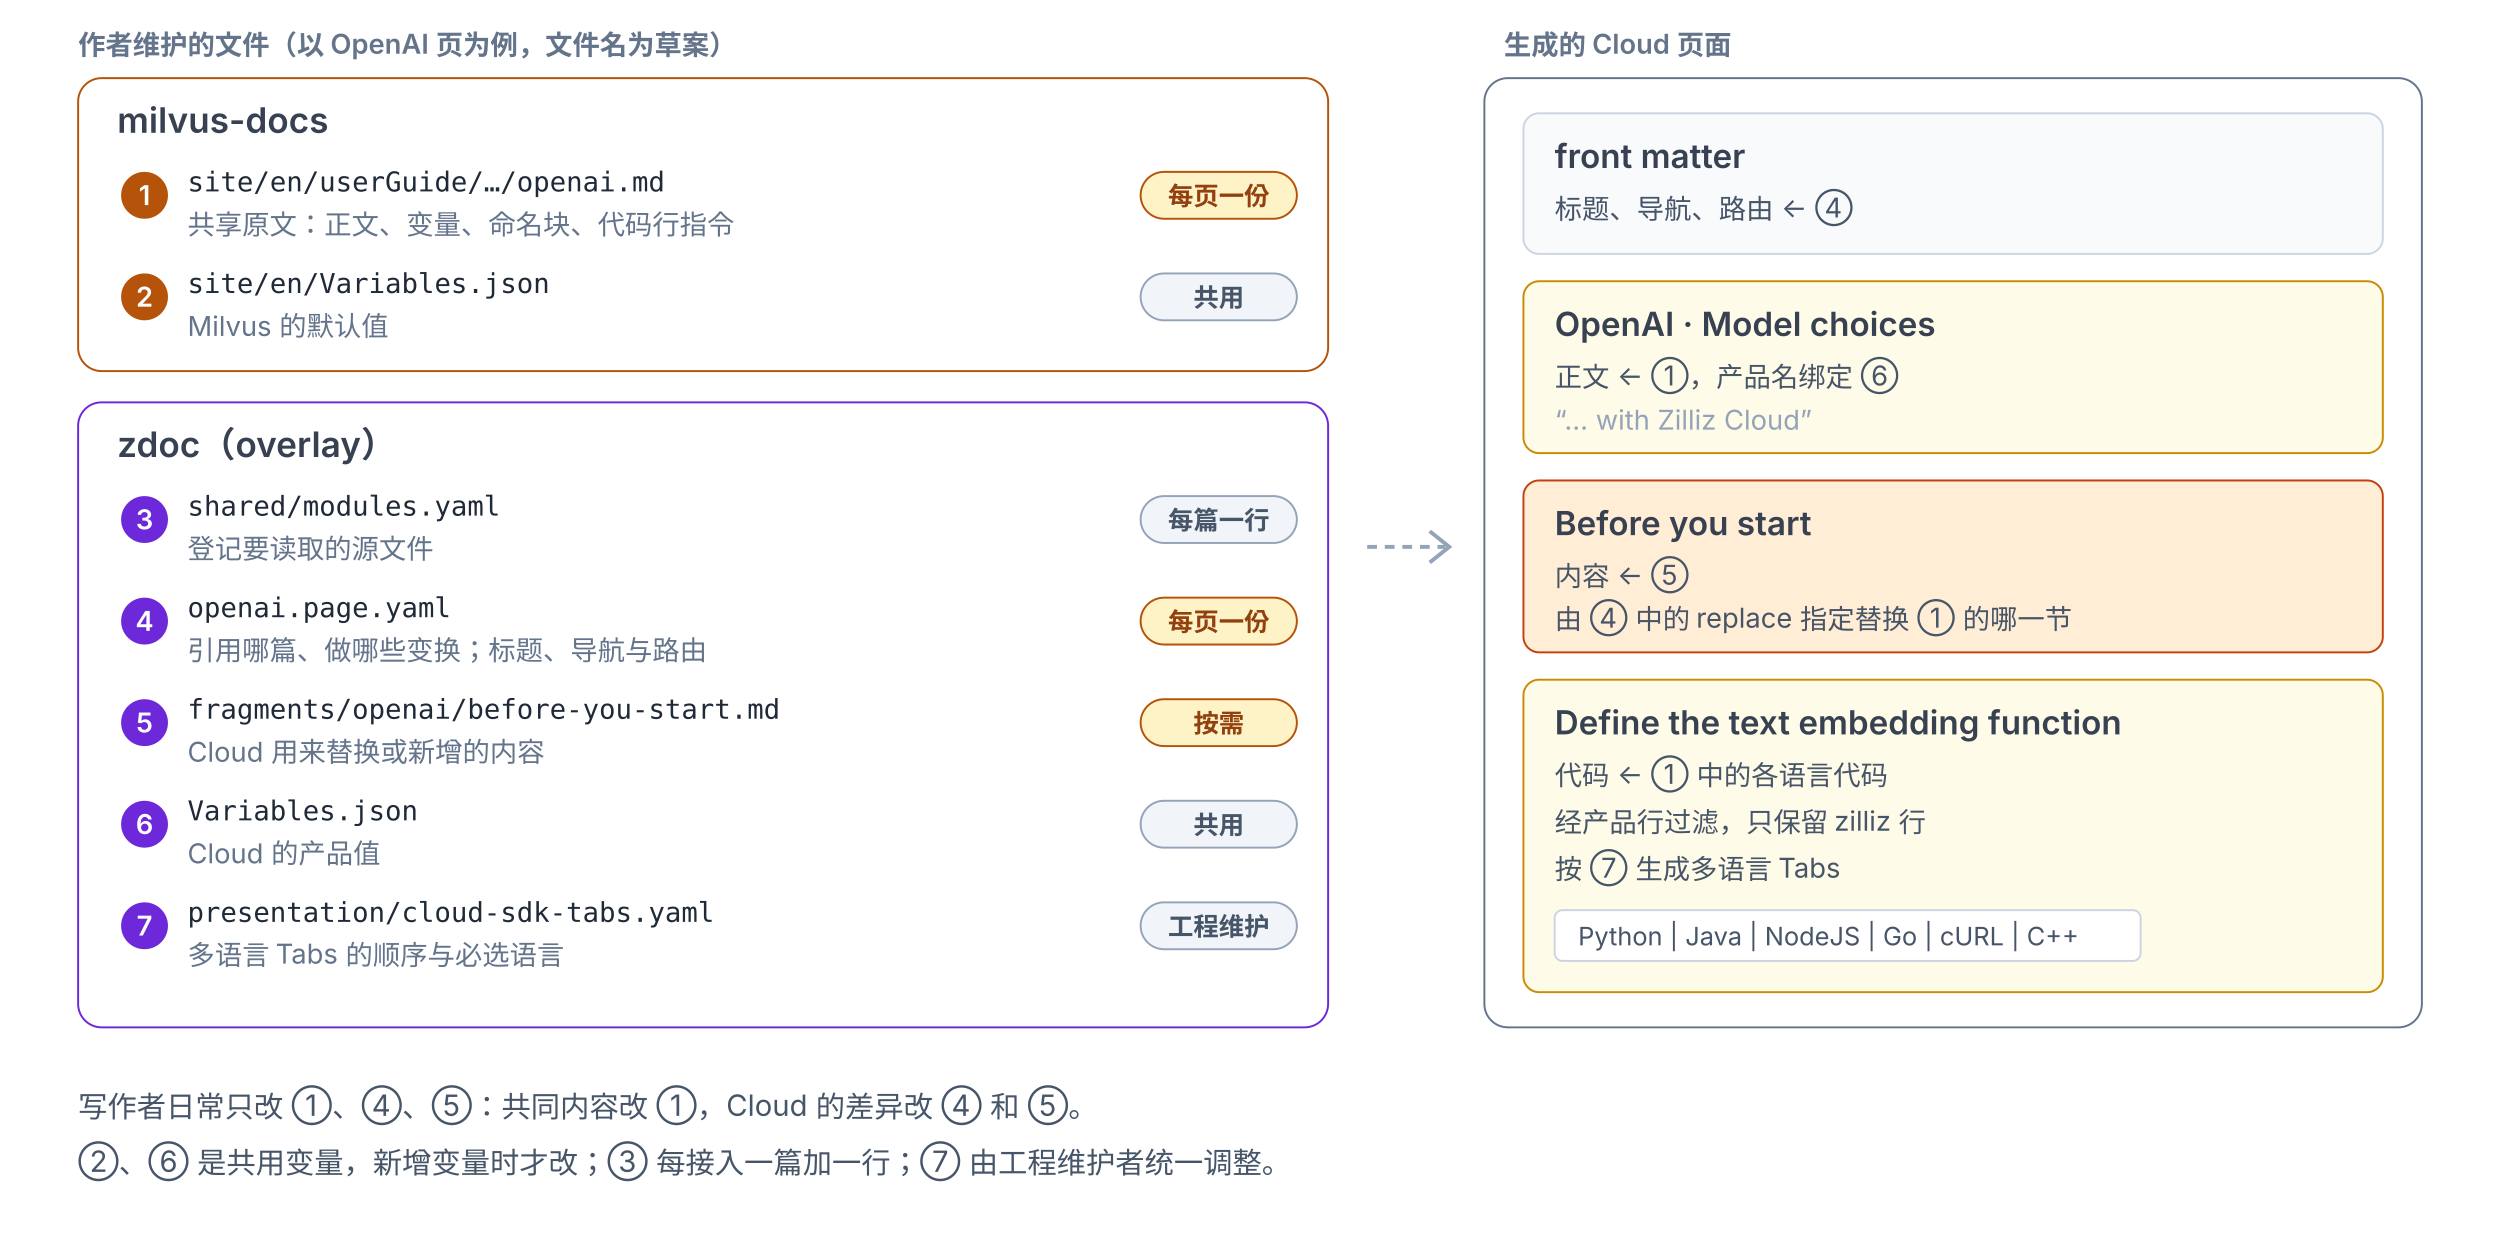
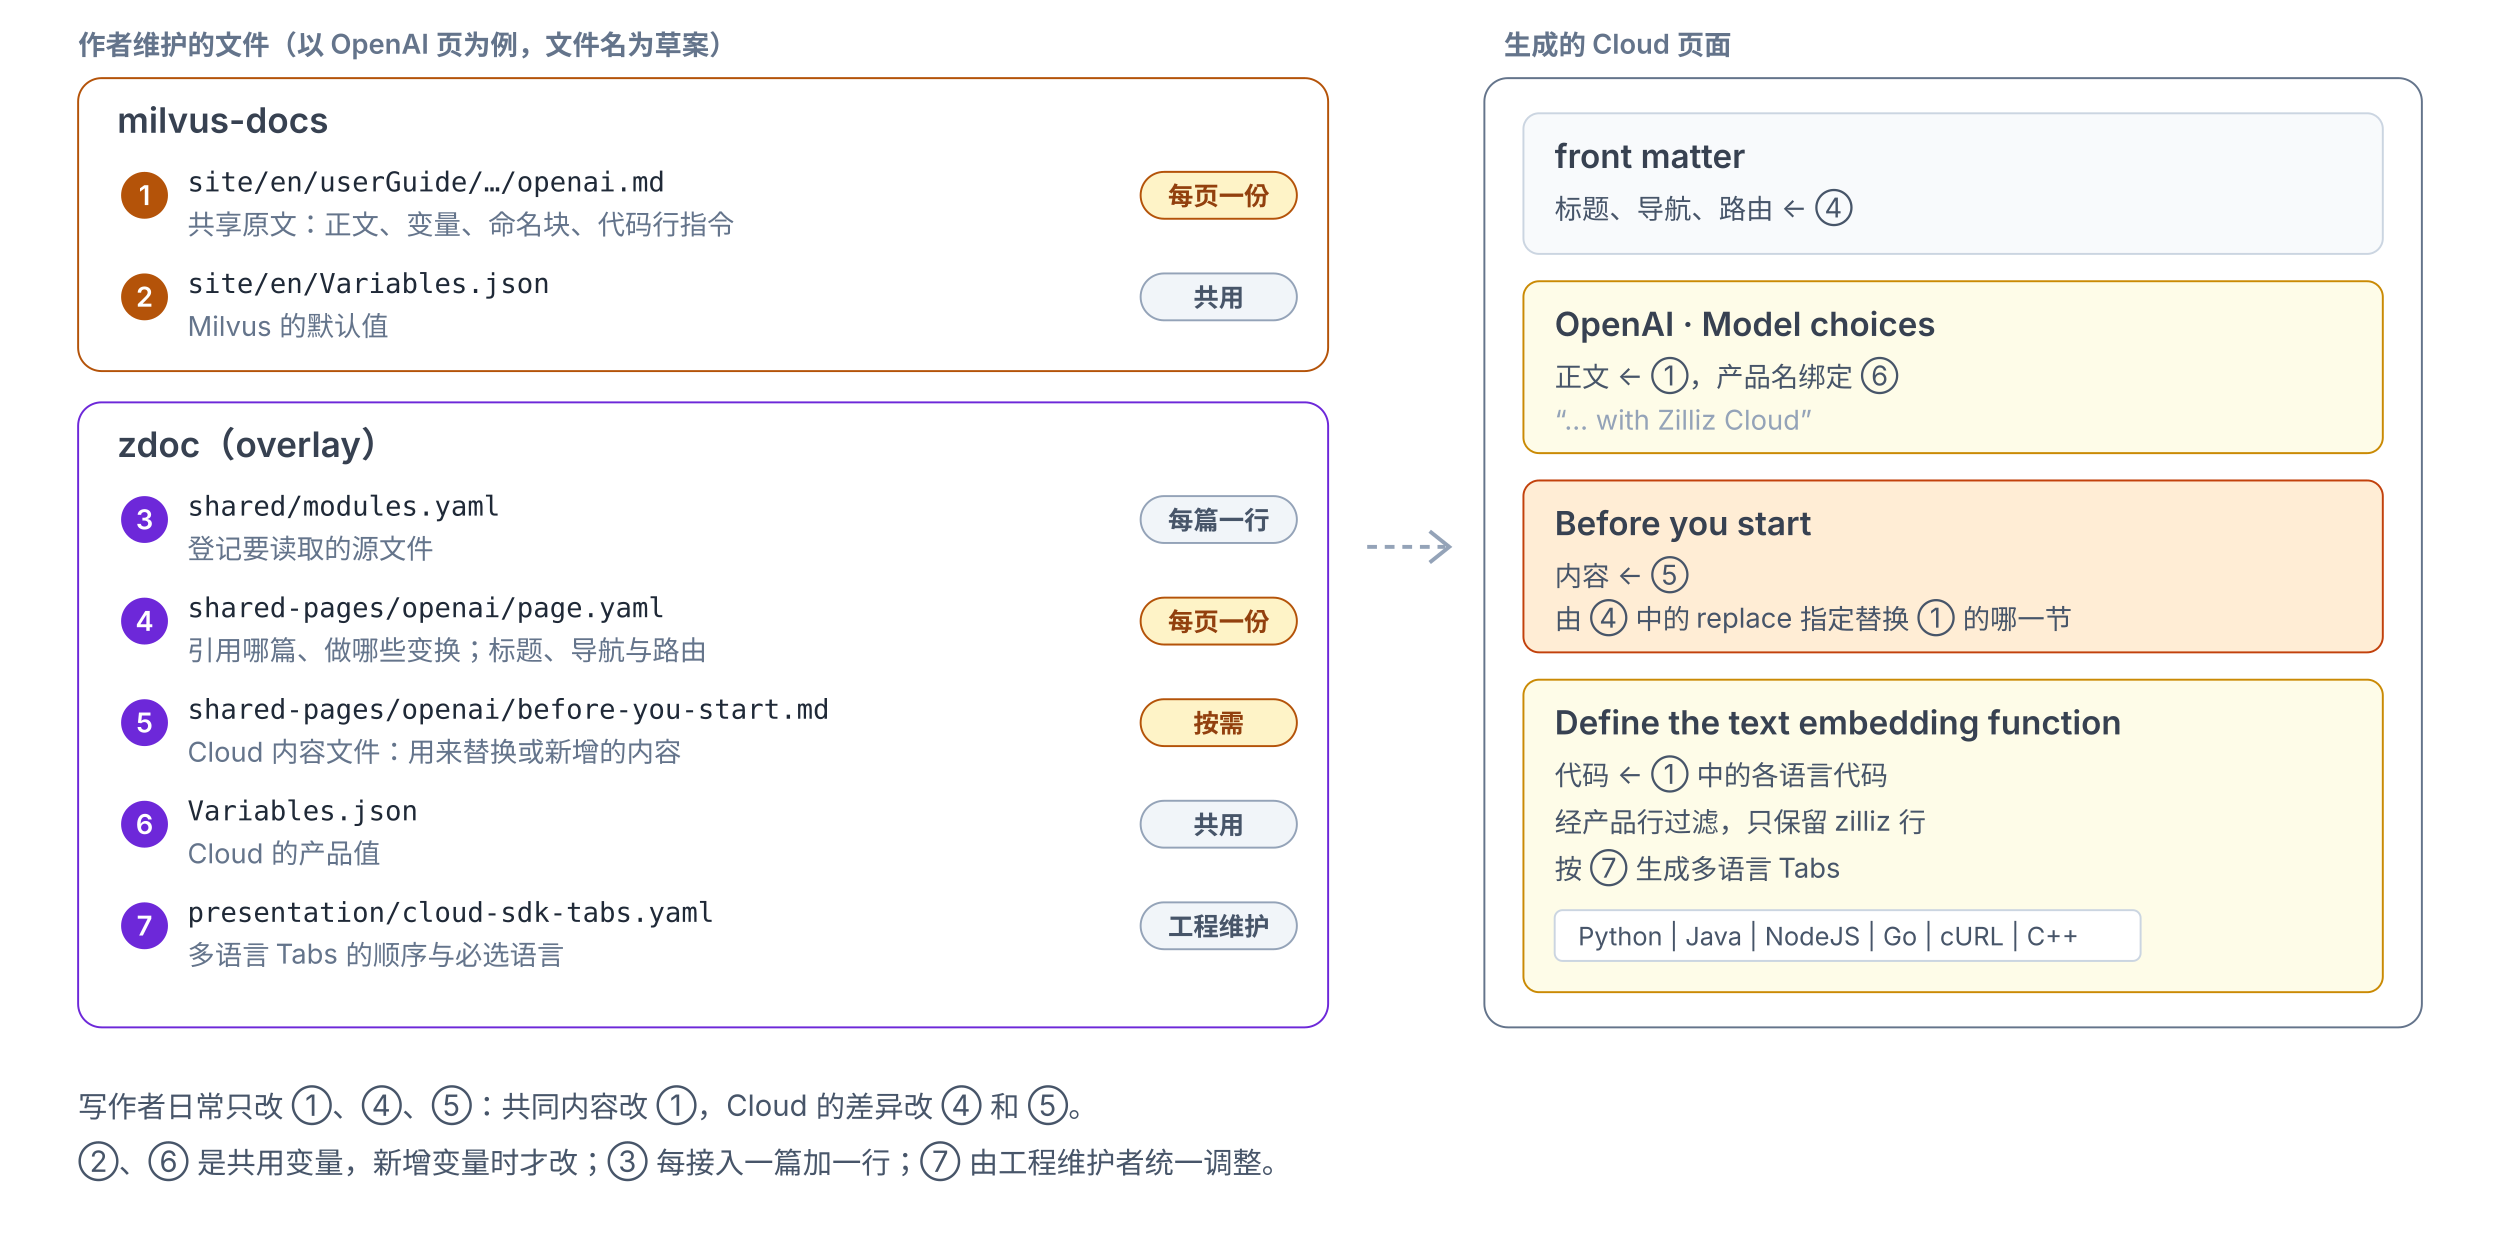
<svg xmlns="http://www.w3.org/2000/svg" width="768" height="384" viewBox="0 0 1280 640" role="img" aria-labelledby="title desc">
  <defs>
    <style>text{font-family:-apple-system,BlinkMacSystemFont,'PingFang SC','Microsoft YaHei',sans-serif;fill:#374151;}.grp{font-size:18px;font-weight:600;}.file{font-family:'SF Mono',Menlo,Consolas,monospace;font-size:14px;fill:#1f2937;}.d{font-size:14px;fill:#64748b;}.num{font-size:14px;font-weight:600;fill:#ffffff;text-anchor:middle;}.chip{font-size:13px;font-weight:600;text-anchor:middle;}.sec{font-size:17px;font-weight:600;}.from{font-size:14px;fill:#475569;}.note{font-size:15px;fill:#475569;}</style>
  </defs>
  <rect width="1280" height="640" fill="#ffffff" />
  <text x="40" y="28" class="d" style="font-weight:600">作者维护的文件（以 OpenAI 页为例，文件名为草案）</text>
  <text x="770" y="28" class="d" style="font-weight:600">生成的 Cloud 页面</text>
  <rect x="40" y="40" width="640" height="150" rx="12" fill="#ffffff" stroke="#b45309" />
  <text x="60" y="68" class="grp">milvus-docs</text>
  <g>
    <circle cx="74" cy="100" r="12" fill="#b45309" />
    <text x="74" y="105" class="num">1</text>
    <text x="96" y="98" class="file">site/en/userGuide/…/openai.md</text>
    <text x="96" y="120" class="d">共享原文：正文、变量、命名块、代码行指令</text>
    <rect x="584" y="88" width="80" height="24" rx="12" fill="#fef3c7" stroke="#b45309" />
    <text x="624" y="105" class="chip" style="fill:#92400e">每页一份</text>
  </g>
  <g>
    <circle cx="74" cy="152" r="12" fill="#b45309" />
    <text x="74" y="157" class="num">2</text>
    <text x="96" y="150" class="file">site/en/Variables.json</text>
    <text x="96" y="172" class="d">Milvus 的默认值</text>
    <rect x="584" y="140" width="80" height="24" rx="12" fill="#f1f5f9" stroke="#94a3b8" />
    <text x="624" y="157" class="chip" style="fill:#475569">共用</text>
  </g>
  <rect x="40" y="206" width="640" height="320" rx="12" fill="#ffffff" stroke="#6d28d9" />
  <text x="60" y="234" class="grp">zdoc（overlay）</text>
  <g>
    <circle cx="74" cy="266" r="12" fill="#6d28d9" />
    <text x="74" y="271" class="num">3</text>
    <text x="96" y="264" class="file">shared/modules.yaml</text>
    <text x="96" y="286" class="d">登记要读取的源文件</text>
    <rect x="584" y="254" width="80" height="24" rx="12" fill="#f1f5f9" stroke="#94a3b8" />
    <text x="624" y="271" class="chip" style="fill:#475569">每篇一行</text>
  </g>
  <g>
    <circle cx="74" cy="318" r="12" fill="#6d28d9" />
    <text x="74" y="323" class="num">4</text>
-     <text x="96" y="316" class="file">openai.page.yaml</text>
+     <text x="96" y="316" class="file">shared-pages/openai/page.yaml</text>
    <text x="96" y="338" class="d">引用哪篇、做哪些变换；标题、导航与路由</text>
    <rect x="584" y="306" width="80" height="24" rx="12" fill="#fef3c7" stroke="#b45309" />
    <text x="624" y="323" class="chip" style="fill:#92400e">每页一份</text>
  </g>
  <g>
    <circle cx="74" cy="370" r="12" fill="#6d28d9" />
    <text x="74" y="375" class="num">5</text>
-     <text x="96" y="368" class="file">fragments/openai/before-you-start.md</text>
-     <text x="96" y="390" class="d">Cloud 用来替换或新增的内容</text>
+     <text x="96" y="368" class="file">shared-pages/openai/before-you-start.md</text>
+     <text x="96" y="390" class="d">Cloud 内容文件：用来替换或新增的内容</text>
    <rect x="584" y="358" width="80" height="24" rx="12" fill="#fef3c7" stroke="#b45309" />
    <text x="624" y="375" class="chip" style="fill:#92400e">按需</text>
  </g>
  <g>
    <circle cx="74" cy="422" r="12" fill="#6d28d9" />
    <text x="74" y="427" class="num">6</text>
    <text x="96" y="420" class="file">Variables.json</text>
    <text x="96" y="442" class="d">Cloud 的产品值</text>
    <rect x="584" y="410" width="80" height="24" rx="12" fill="#f1f5f9" stroke="#94a3b8" />
    <text x="624" y="427" class="chip" style="fill:#475569">共用</text>
  </g>
  <g>
    <circle cx="74" cy="474" r="12" fill="#6d28d9" />
    <text x="74" y="479" class="num">7</text>
    <text x="96" y="472" class="file">presentation/cloud-sdk-tabs.yaml</text>
    <text x="96" y="494" class="d">多语言 Tabs 的顺序与必选语言</text>
    <rect x="584" y="462" width="80" height="24" rx="12" fill="#f1f5f9" stroke="#94a3b8" />
    <text x="624" y="479" class="chip" style="fill:#475569">工程维护</text>
  </g>
  <path d="M700 280 H740" stroke="#94a3b8" stroke-width="2" stroke-dasharray="5 4" />
  <path d="M732 272 L742 280 L732 288" fill="none" stroke="#94a3b8" stroke-width="2" />
  <rect x="760" y="40" width="480" height="486" rx="12" fill="#ffffff" stroke="#64748b" />
  <rect x="780" y="58" width="440" height="72" rx="8" fill="#f8fafc" stroke="#cbd5e1" />
  <text x="796" y="86" class="sec">front matter</text>
  <text x="796" y="112" class="from">标题、导航、路由 ← ④</text>
  <rect x="780" y="144" width="440" height="88" rx="8" fill="#fefce8" stroke="#ca8a04" />
  <text x="796" y="172" class="sec">OpenAI · Model choices</text>
  <text x="796" y="198" class="from">正文 ← ①，产品名绑定 ⑥</text>
  <text x="796" y="220" class="from" style="fill:#94a3b8">“… with Zilliz Cloud”</text>
  <rect x="780" y="246" width="440" height="88" rx="8" fill="#ffedd5" stroke="#c2410c" />
  <text x="796" y="274" class="sec">Before you start</text>
  <text x="796" y="300" class="from">内容 ← ⑤</text>
  <text x="796" y="322" class="from">由 ④ 中的 replace 指定替换 ① 的哪一节</text>
  <rect x="780" y="348" width="440" height="160" rx="8" fill="#fefce8" stroke="#ca8a04" />
  <text x="796" y="376" class="sec">Define the text embedding function</text>
  <text x="796" y="402" class="from">代码 ← ① 中的各语言代码</text>
  <text x="796" y="426" class="from">经产品行过滤，只保留 zilliz 行</text>
  <text x="796" y="450" class="from">按 ⑦ 生成多语言 Tabs</text>
  <rect x="796" y="466" width="300" height="26" rx="4" fill="#ffffff" stroke="#cbd5e1" />
  <text x="808" y="484" class="from" style="font-size:13px">Python | Java | NodeJS | Go | cURL | C++</text>
  <text x="40" y="572" class="note">写作者日常只改 ①、④、⑤：共同内容改 ①，Cloud 的差异改 ④ 和 ⑤。</text>
  <text x="40" y="600" class="note">②、⑥ 是共用变量，新增变量时才改；③ 每接入一篇加一行；⑦ 由工程维护者统一调整。</text>
</svg>
